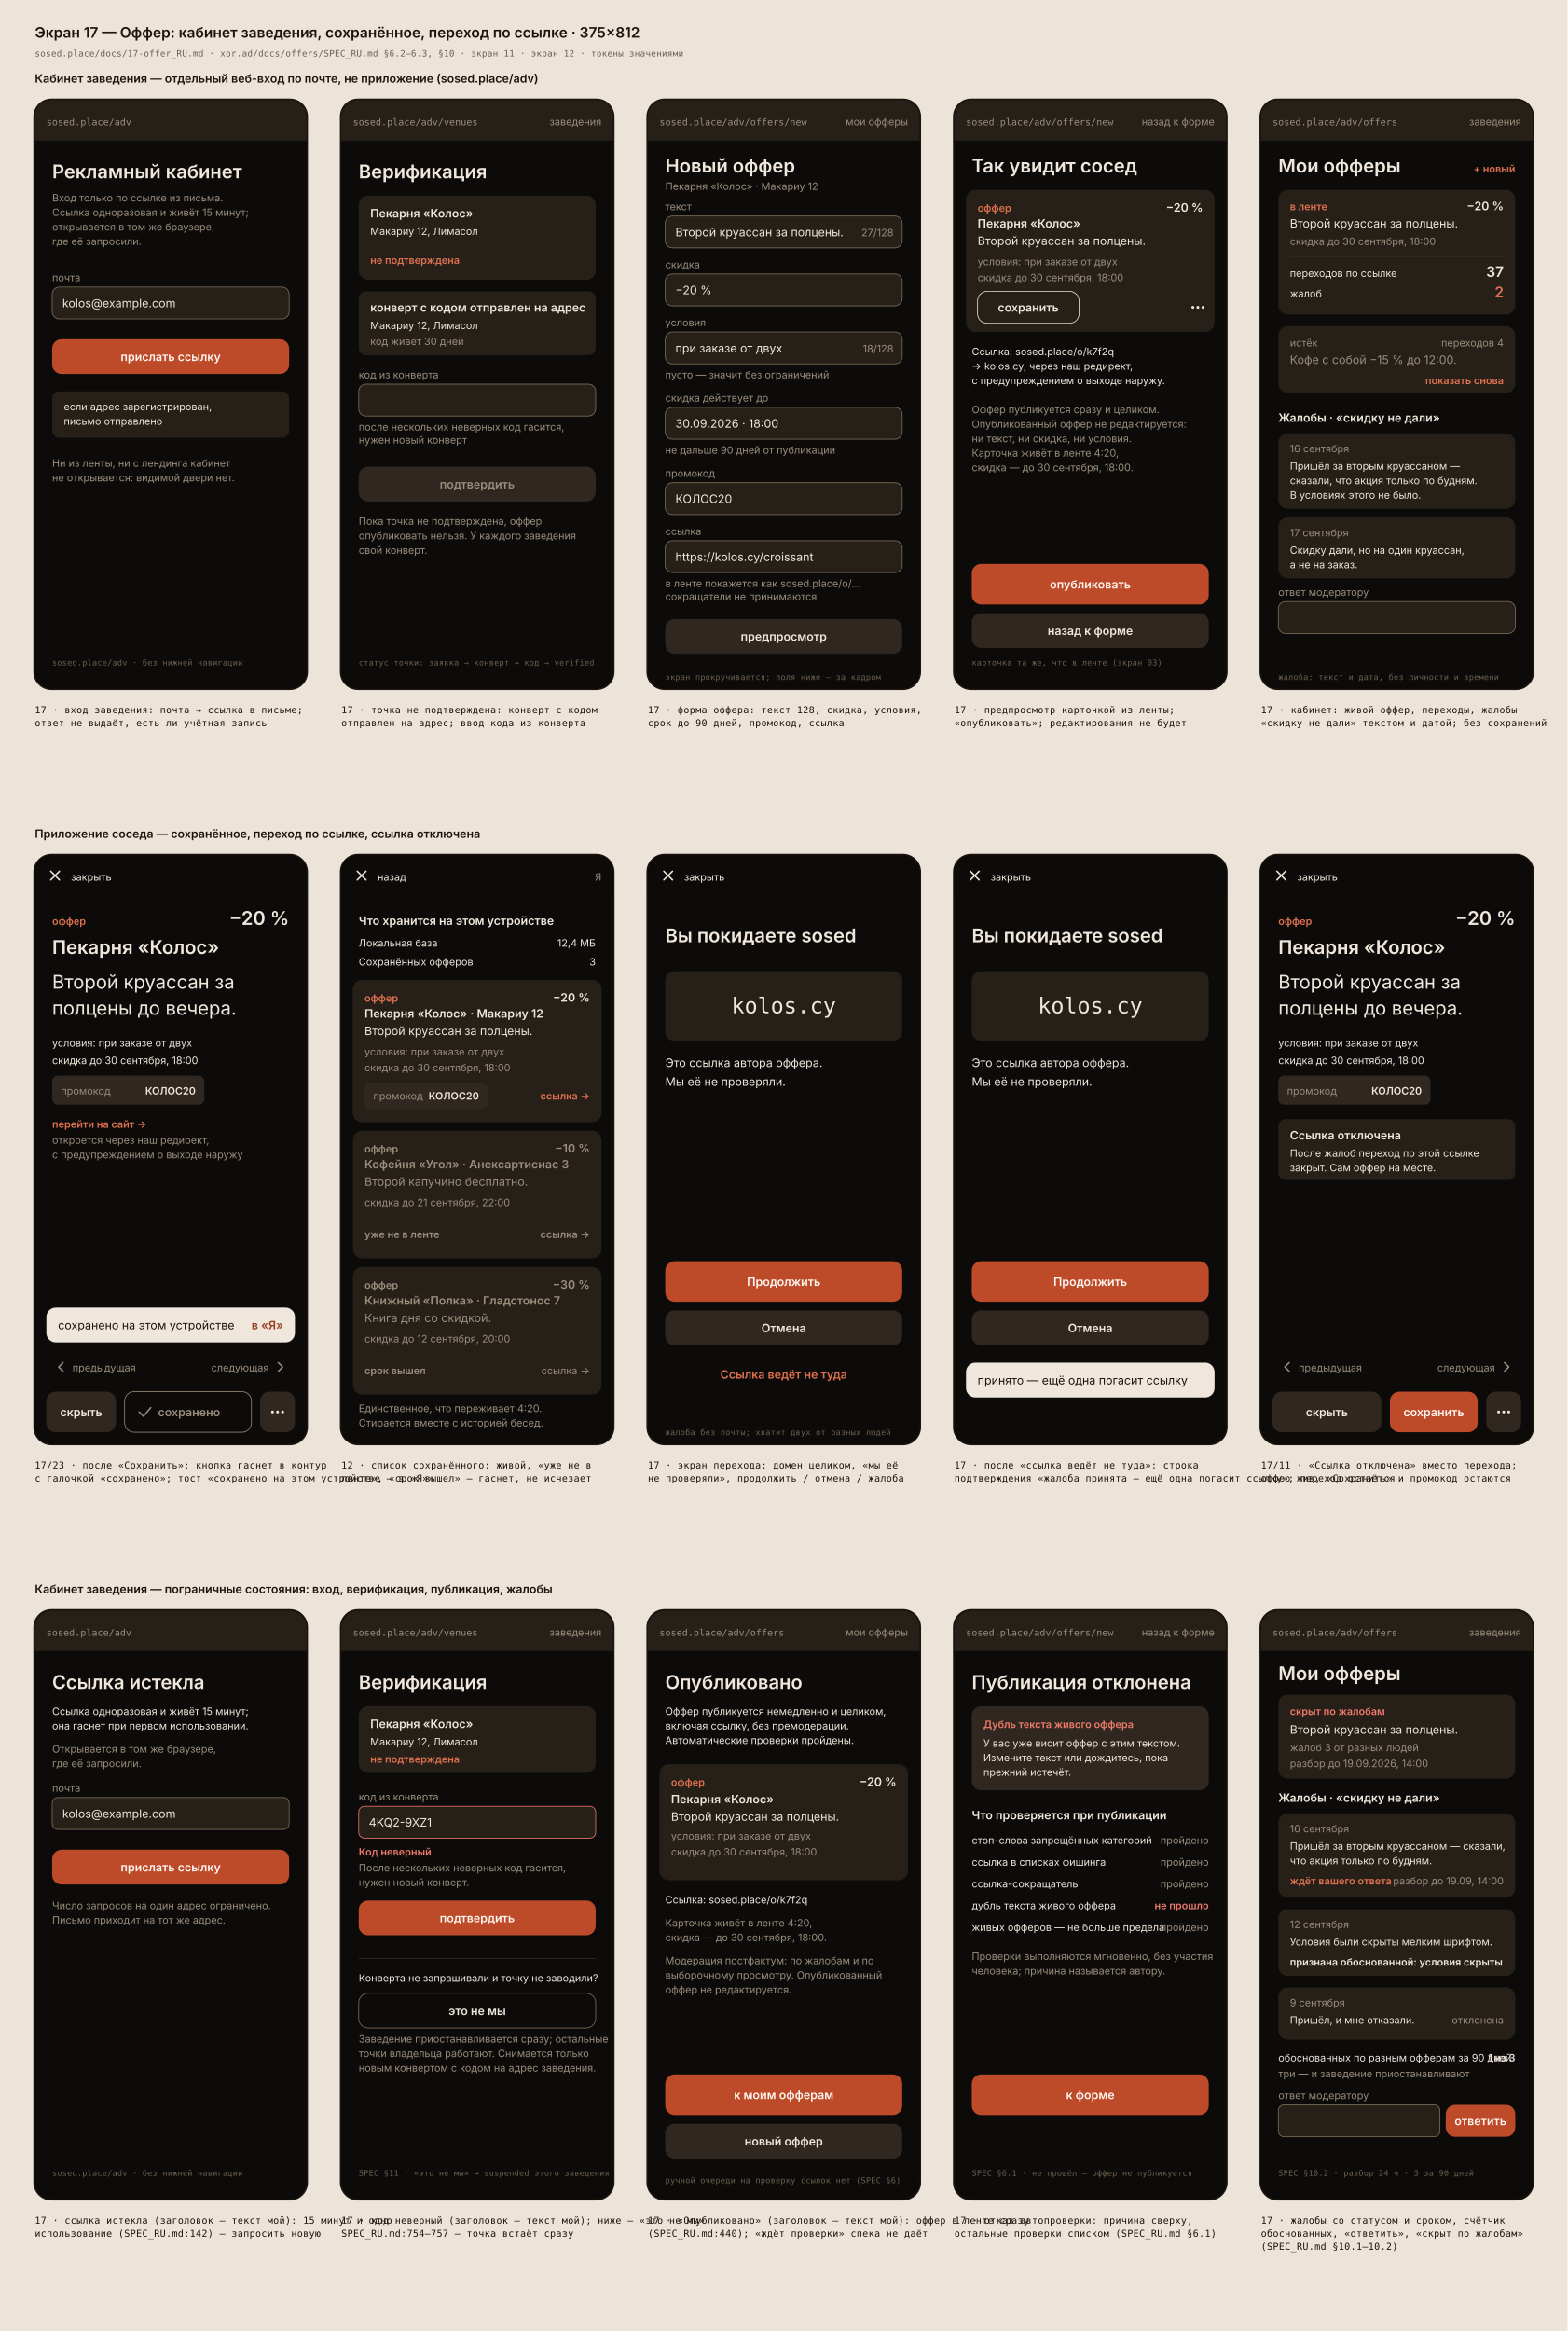
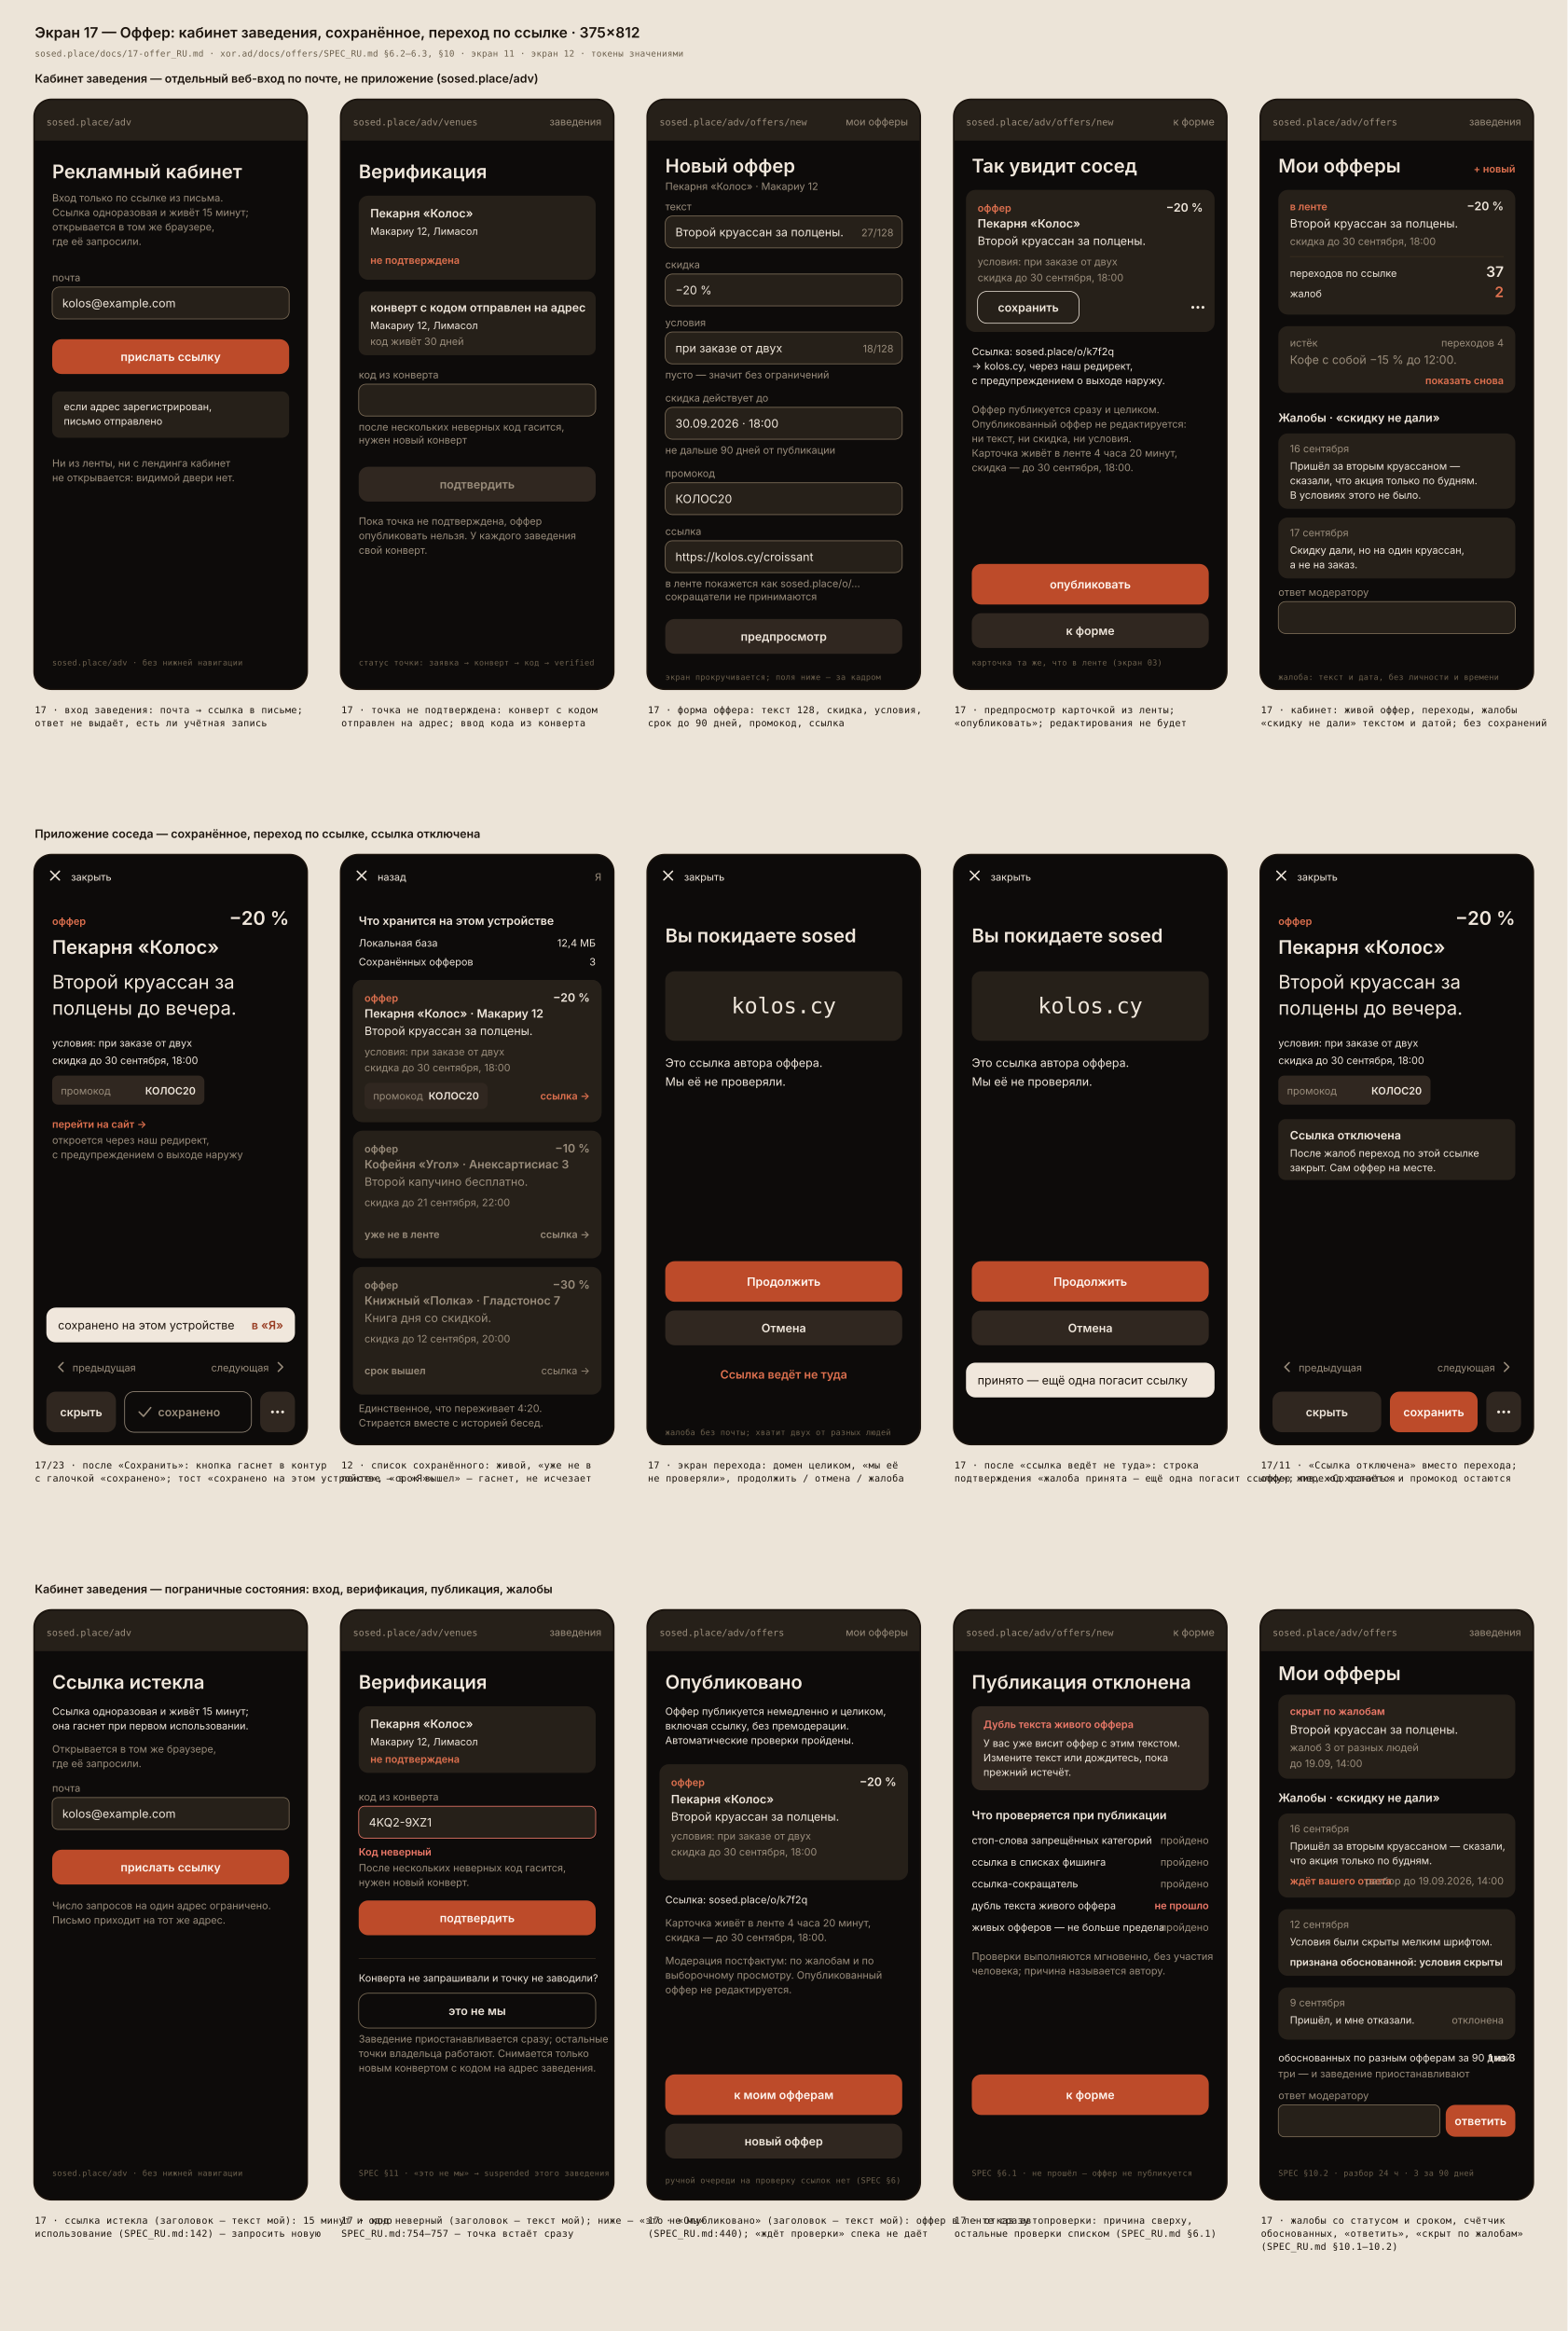
<svg xmlns="http://www.w3.org/2000/svg" width="2163" height="3216" viewBox="0 0 2163 3216">
  <style>
    @font-face { font-family: "Golos Text"; font-weight: 400 600; unicode-range: U+0000-00FF, U+2000-206F, U+2190-21FF, U+2700-27BF;
      src: url(/fonts/q5uCsoe9Lv5t7Meb31EcExN8hA.woff2) format("woff2"); }
    @font-face { font-family: "Golos Text"; font-weight: 400 600; unicode-range: U+0400-04FF;
      src: url(/fonts/q5uCsoe9Lv5t7Meb31EcEx58hLxR.woff2) format("woff2"); }
    @font-face { font-family: "JetBrains Mono"; font-weight: 400;
      src: url(/fonts/tDbv2o-flEEny0FZhsfKu5WU4zr3E_BX0PnT8RD8yKwBNntkaToggR7BYRbKPxDcwg.woff2) format("woff2"); }
    text { font-family: "Golos Text", Inter, system-ui, sans-serif; }
    .t16 { font-size: 16px; fill: #f0e7dc; }
    .t16b { font-size: 16px; font-weight: 600; fill: #f0e7dc; }
    .t14 { font-size: 14px; fill: #9a8d7c; }
    .t14fg { font-size: 14px; fill: #f0e7dc; }
    .t14b { font-size: 14px; font-weight: 600; fill: #f0e7dc; }
    .t18b { font-size: 20px; font-weight: 600; fill: #f0e7dc; }
    .t22b { font-size: 26px; font-weight: 600; fill: #f0e7dc; }
    .big { font-size: 26px; fill: #f0e7dc; }
    .acc { font-size: 14px; font-weight: 600; fill: #e0714f; }
    .domain { font-family: "JetBrains Mono", ui-monospace, monospace; font-size: 30px; fill: #f0e7dc; }
    .mono { font-family: "JetBrains Mono", ui-monospace, monospace; font-size: 13px; fill: #9a8d7c; }
    .cap { font-family: "JetBrains Mono", ui-monospace, monospace; font-size: 11px; fill: #6b5f4c; letter-spacing: 0.3px; }
    .capb { font-family: "JetBrains Mono", ui-monospace, monospace; font-size: 13px; fill: #1c140d; letter-spacing: 0.4px; }
    .sheet-title { font-size: 20px; font-weight: 600; fill: #1c140d; }
    .row-title { font-size: 16px; font-weight: 600; fill: #1c140d; }
</style>
  <rect width="2163" height="3216" style="fill:#ece4d8" />
  <text x="48" y="52" class="sheet-title">Экран 17 — Оффер: кабинет заведения, сохранённое, переход по ссылке · 375×812</text>
  <text x="48" y="78" class="cap" style="font-size:12px">sosed.place/docs/17-offer_RU.md · xor.ad/docs/offers/SPEC_RU.md §6.2–6.3, §10 · экран 11 · экран 12 · токены значениями</text>
  <text x="48" y="114" class="row-title">Кабинет заведения — отдельный веб-вход по почте, не приложение (sosed.place/adv)</text>
  <g transform="translate(48,138)">
    <rect x="-1" y="-1" width="377" height="814" rx="24" style="fill:#0d0b0a;stroke:#1c140d;stroke-width:2" />
    <clipPath id="c48_138">
      <rect x="0" y="0" width="375" height="812" rx="23" />
    </clipPath>
    <g clip-path="url(#c48_138)">
      <rect x="0" y="0" width="375" height="812" style="fill:#0d0b0a" />
      <rect x="0" y="0" width="375" height="56" rx="0" style="fill:#262019" />
      <text x="16" y="35" class="mono" text-anchor="start" style="fill:#9a8d7c">sosed.place/adv</text>
      <text x="24" y="108" class="t22b" text-anchor="start">Рекламный кабинет</text>
      <text x="24" y="140" class="t14" text-anchor="start">Вход только по ссылке из письма.</text>
      <text x="24" y="160" class="t14" text-anchor="start">Ссылка одноразовая и живёт 15 минут;</text>
      <text x="24" y="180" class="t14" text-anchor="start">открывается в том же браузере,</text>
      <text x="24" y="200" class="t14" text-anchor="start">где её запросили.</text>
      <text x="24" y="250" class="t14" text-anchor="start">почта</text>
      <rect x="24" y="258" width="327" height="44" rx="10" style="fill:#262019;stroke:#80705a;stroke-width:1" />
      <text x="38" y="286.0" class="t16" text-anchor="start" style="fill:#f0e7dc">kolos@example.com</text>
      <rect x="24" y="330" width="327" height="48" rx="13" style="fill:#bd4b2a" />
      <text x="187.5" y="360.0" class="t16b" text-anchor="middle" style="fill:#fff6f0">прислать ссылку</text>
      <rect x="24" y="402" width="327" height="64" rx="10" style="fill:#262019" />
      <text x="40" y="428" class="t14fg" text-anchor="start">если адрес зарегистрирован,</text>
      <text x="40" y="448" class="t14fg" text-anchor="start">письмо отправлено</text>
      <text x="24" y="506" class="t14" text-anchor="start" style="fill:#9a8d7c">Ни из ленты, ни с лендинга кабинет</text>
      <text x="24" y="526" class="t14" text-anchor="start" style="fill:#9a8d7c">не открывается: видимой двери нет.</text>
      <text x="24" y="780" class="cap" text-anchor="start">sosed.place/adv · без нижней навигации</text>
    </g>
  </g>
  <text x="48" y="984" class="capb">17 · вход заведения: почта → ссылка в письме;</text>
  <text x="48" y="1002" class="capb">ответ не выдаёт, есть ли учётная запись</text>
  <g transform="translate(471,138)">
    <rect x="-1" y="-1" width="377" height="814" rx="24" style="fill:#0d0b0a;stroke:#1c140d;stroke-width:2" />
    <clipPath id="c471_138">
      <rect x="0" y="0" width="375" height="812" rx="23" />
    </clipPath>
    <g clip-path="url(#c471_138)">
      <rect x="0" y="0" width="375" height="812" style="fill:#0d0b0a" />
      <rect x="0" y="0" width="375" height="56" rx="0" style="fill:#262019" />
      <text x="16" y="35" class="mono" text-anchor="start" style="fill:#9a8d7c">sosed.place/adv/venues</text>
      <text x="359" y="35" class="t14" text-anchor="end">заведения</text>
      <text x="24" y="108" class="t22b" text-anchor="start">Верификация</text>
      <rect x="24" y="132" width="327" height="116" rx="13" style="fill:#262019" />
      <text x="40" y="162" class="t16b" text-anchor="start">Пекарня «Колос»</text>
      <text x="40" y="186" class="t14fg" text-anchor="start">Макариу 12, Лимасол</text>
      <text x="40" y="226" class="t14b" text-anchor="start" style="fill:#e0714f">не подтверждена</text>
      <rect x="24" y="264" width="327" height="88" rx="10" style="fill:#262019" />
      <text x="40" y="292" class="t16b" text-anchor="start">конверт с кодом отправлен на адрес</text>
      <text x="40" y="316" class="t14fg" text-anchor="start">Макариу 12, Лимасол</text>
      <text x="40" y="338" class="t14" text-anchor="start" style="fill:#9a8d7c">код живёт 30 дней</text>
      <text x="24" y="384" class="t14" text-anchor="start">код из конверта</text>
      <rect x="24" y="392" width="327" height="44" rx="10" style="fill:#262019;stroke:#80705a;stroke-width:1" />
      <text x="38" y="420.0" class="t16" text-anchor="start" style="fill:#f0e7dc" />
      <text x="24" y="456" class="t14" text-anchor="start" style="fill:#9a8d7c">после нескольких неверных код гасится,</text>
      <text x="24" y="474" class="t14" text-anchor="start" style="fill:#9a8d7c">нужен новый конверт</text>
      <rect x="24" y="506" width="327" height="48" rx="13" style="fill:#302720" />
      <text x="187.5" y="536.0" class="t16b" text-anchor="middle" style="fill:#9a8d7c">подтвердить</text>
      <text x="24" y="586" class="t14" text-anchor="start" style="fill:#9a8d7c">Пока точка не подтверждена, оффер</text>
      <text x="24" y="606" class="t14" text-anchor="start" style="fill:#9a8d7c">опубликовать нельзя. У каждого заведения</text>
      <text x="24" y="626" class="t14" text-anchor="start" style="fill:#9a8d7c">свой конверт.</text>
      <text x="24" y="780" class="cap" text-anchor="start">статус точки: заявка → конверт → код → verified</text>
    </g>
  </g>
  <text x="471" y="984" class="capb">17 · точка не подтверждена: конверт с кодом</text>
  <text x="471" y="1002" class="capb">отправлен на адрес; ввод кода из конверта</text>
  <g transform="translate(894,138)">
    <rect x="-1" y="-1" width="377" height="814" rx="24" style="fill:#0d0b0a;stroke:#1c140d;stroke-width:2" />
    <clipPath id="c894_138">
      <rect x="0" y="0" width="375" height="812" rx="23" />
    </clipPath>
    <g clip-path="url(#c894_138)">
      <rect x="0" y="0" width="375" height="812" style="fill:#0d0b0a" />
      <rect x="0" y="0" width="375" height="56" rx="0" style="fill:#262019" />
      <text x="16" y="35" class="mono" text-anchor="start" style="fill:#9a8d7c">sosed.place/adv/offers/new</text>
      <text x="359" y="35" class="t14" text-anchor="end">мои офферы</text>
      <text x="24" y="100" class="t22b" text-anchor="start">Новый оффер</text>
      <text x="24" y="124" class="t14" text-anchor="start">Пекарня «Колос» · Макариу 12</text>
      <text x="24" y="152" class="t14" text-anchor="start">текст</text>
      <rect x="24" y="160" width="327" height="44" rx="10" style="fill:#262019;stroke:#80705a;stroke-width:1" />
      <text x="38" y="188.0" class="t16" text-anchor="start" style="fill:#f0e7dc">Второй круассан за полцены.</text>
      <text x="339" y="188.0" class="t14" text-anchor="end" style="fill:#9a8d7c">27/128</text>
      <text x="24" y="232" class="t14" text-anchor="start">скидка</text>
      <rect x="24" y="240" width="327" height="44" rx="10" style="fill:#262019;stroke:#80705a;stroke-width:1" />
      <text x="38" y="268.0" class="t16" text-anchor="start" style="fill:#f0e7dc">−20 %</text>
      <text x="24" y="312" class="t14" text-anchor="start">условия</text>
      <rect x="24" y="320" width="327" height="44" rx="10" style="fill:#262019;stroke:#80705a;stroke-width:1" />
      <text x="38" y="348.0" class="t16" text-anchor="start" style="fill:#f0e7dc">при заказе от двух</text>
      <text x="339" y="348.0" class="t14" text-anchor="end" style="fill:#9a8d7c">18/128</text>
      <text x="24" y="384" class="t14" text-anchor="start" style="fill:#9a8d7c">пусто — значит без ограничений</text>
      <text x="24" y="416" class="t14" text-anchor="start">скидка действует до</text>
      <rect x="24" y="424" width="327" height="44" rx="10" style="fill:#262019;stroke:#80705a;stroke-width:1" />
      <text x="38" y="452.0" class="t16" text-anchor="start" style="fill:#f0e7dc">30.09.2026 · 18:00</text>
      <text x="24" y="488" class="t14" text-anchor="start" style="fill:#9a8d7c">не дальше 90 дней от публикации</text>
      <text x="24" y="520" class="t14" text-anchor="start">промокод</text>
      <rect x="24" y="528" width="327" height="44" rx="10" style="fill:#262019;stroke:#80705a;stroke-width:1" />
      <text x="38" y="556.0" class="t16" text-anchor="start" style="fill:#f0e7dc">КОЛОС20</text>
      <text x="24" y="600" class="t14" text-anchor="start">ссылка</text>
      <rect x="24" y="608" width="327" height="44" rx="10" style="fill:#262019;stroke:#80705a;stroke-width:1" />
      <text x="38" y="636.0" class="t16" text-anchor="start" style="fill:#f0e7dc">https://kolos.cy/croissant</text>
      <text x="24" y="672" class="t14" text-anchor="start" style="fill:#9a8d7c">в ленте покажется как sosed.place/o/…</text>
      <text x="24" y="690" class="t14" text-anchor="start" style="fill:#9a8d7c">сокращатели не принимаются</text>
      <rect x="24" y="716" width="327" height="48" rx="13" style="fill:#302720" />
      <text x="187.5" y="746.0" class="t16b" text-anchor="middle">предпросмотр</text>
      <text x="24" y="800" class="cap" text-anchor="start">экран прокручивается; поля ниже — за кадром</text>
    </g>
  </g>
  <text x="894" y="984" class="capb">17 · форма оффера: текст 128, скидка, условия,</text>
  <text x="894" y="1002" class="capb">срок до 90 дней, промокод, ссылка</text>
  <g transform="translate(1317,138)">
    <rect x="-1" y="-1" width="377" height="814" rx="24" style="fill:#0d0b0a;stroke:#1c140d;stroke-width:2" />
    <clipPath id="c1317_138">
      <rect x="0" y="0" width="375" height="812" rx="23" />
    </clipPath>
    <g clip-path="url(#c1317_138)">
      <rect x="0" y="0" width="375" height="812" style="fill:#0d0b0a" />
      <rect x="0" y="0" width="375" height="56" rx="0" style="fill:#262019" />
      <text x="16" y="35" class="mono" text-anchor="start" style="fill:#9a8d7c">sosed.place/adv/offers/new</text>
-       <text x="359" y="35" class="t14" text-anchor="end">назад к форме</text>
+       <text x="359" y="35" class="t14" text-anchor="end">к форме</text>
      <text x="24" y="100" class="t22b" text-anchor="start">Так увидит сосед</text>
      <rect x="16" y="124" width="343" height="196" rx="13" style="fill:#262019" />
      <text x="32" y="154" class="acc" text-anchor="start" style="fill:#e0714f">оффер</text>
      <text x="343" y="154" class="t16b" text-anchor="end" style="fill:#f0e7dc">−20 %</text>
      <text x="32" y="176" class="t16b" text-anchor="start" style="fill:#f0e7dc">Пекарня «Колос»</text>
      <text x="32" y="200" class="t16" text-anchor="start" style="fill:#f0e7dc">Второй круассан за полцены.</text>
      <text x="32" y="228" class="t14" text-anchor="start" style="fill:#9a8d7c">условия: при заказе от двух</text>
      <text x="32" y="250" class="t14" text-anchor="start" style="fill:#9a8d7c">скидка до 30 сентября, 18:00</text>
      <rect x="32" y="264" width="140" height="44" rx="13" style="fill:none;stroke:#f0e7dc;stroke-width:1" />
      <text x="102.0" y="292.0" class="t16b" text-anchor="middle">сохранить</text>
      <circle cx="329" cy="286" r="2" style="fill:#f0e7dc" />
      <circle cx="336" cy="286" r="2" style="fill:#f0e7dc" />
      <circle cx="343" cy="286" r="2" style="fill:#f0e7dc" />
      <text x="24" y="352" class="t14fg" text-anchor="start">Ссылка: sosed.place/o/k7f2q</text>
      <text x="24" y="372" class="t14fg" text-anchor="start">→ kolos.cy, через наш редирект,</text>
      <text x="24" y="392" class="t14fg" text-anchor="start">с предупреждением о выходе наружу.</text>
      <text x="24" y="432" class="t14" text-anchor="start" style="fill:#9a8d7c">Оффер публикуется сразу и целиком.</text>
      <text x="24" y="452" class="t14" text-anchor="start" style="fill:#9a8d7c">Опубликованный оффер не редактируется:</text>
      <text x="24" y="472" class="t14" text-anchor="start" style="fill:#9a8d7c">ни текст, ни скидка, ни условия.</text>
-       <text x="24" y="492" class="t14" text-anchor="start" style="fill:#9a8d7c">Карточка живёт в ленте 4:20,</text>
+       <text x="24" y="492" class="t14" text-anchor="start" style="fill:#9a8d7c">Карточка живёт в ленте 4 часа 20 минут,</text>
      <text x="24" y="512" class="t14" text-anchor="start" style="fill:#9a8d7c">скидка — до 30 сентября, 18:00.</text>
      <rect x="24" y="640" width="327" height="56" rx="13" style="fill:#bd4b2a" />
      <text x="187.5" y="674.0" class="t16b" text-anchor="middle" style="fill:#fff6f0">опубликовать</text>
      <rect x="24" y="708" width="327" height="48" rx="13" style="fill:#302720" />
-       <text x="187.5" y="738.0" class="t16b" text-anchor="middle">назад к форме</text>
+       <text x="187.5" y="738.0" class="t16b" text-anchor="middle">к форме</text>
      <text x="24" y="780" class="cap" text-anchor="start">карточка та же, что в ленте (экран 03)</text>
    </g>
  </g>
  <text x="1317" y="984" class="capb">17 · предпросмотр карточкой из ленты;</text>
  <text x="1317" y="1002" class="capb">«опубликовать»; редактирования не будет</text>
  <g transform="translate(1740,138)">
    <rect x="-1" y="-1" width="377" height="814" rx="24" style="fill:#0d0b0a;stroke:#1c140d;stroke-width:2" />
    <clipPath id="c1740_138">
      <rect x="0" y="0" width="375" height="812" rx="23" />
    </clipPath>
    <g clip-path="url(#c1740_138)">
      <rect x="0" y="0" width="375" height="812" style="fill:#0d0b0a" />
      <rect x="0" y="0" width="375" height="56" rx="0" style="fill:#262019" />
      <text x="16" y="35" class="mono" text-anchor="start" style="fill:#9a8d7c">sosed.place/adv/offers</text>
      <text x="359" y="35" class="t14" text-anchor="end">заведения</text>
      <text x="24" y="100" class="t22b" text-anchor="start">Мои офферы</text>
      <text x="351" y="100" class="acc" text-anchor="end">+ новый</text>
      <rect x="24" y="124" width="327" height="172" rx="13" style="fill:#262019" />
      <text x="40" y="152" class="acc" text-anchor="start">в ленте</text>
      <text x="335" y="152" class="t16b" text-anchor="end">−20 %</text>
      <text x="40" y="176" class="t16" text-anchor="start">Второй круассан за полцены.</text>
      <text x="40" y="200" class="t14" text-anchor="start">скидка до 30 сентября, 18:00</text>
      <line x1="40" y1="216" x2="335" y2="216" style="stroke:#3a2e20;stroke-width:1" />
      <text x="40" y="244" class="t14fg" text-anchor="start">переходов по ссылке</text>
      <text x="335" y="244" class="t18b" text-anchor="end">37</text>
      <text x="40" y="272" class="t14fg" text-anchor="start">жалоб</text>
      <text x="335" y="272" class="t18b" text-anchor="end" style="fill:#e0714f">2</text>
      <rect x="24" y="312" width="327" height="92" rx="13" style="fill:#262019" />
      <text x="40" y="340" class="t14" text-anchor="start" style="fill:#9a8d7c">истёк</text>
      <text x="335" y="340" class="t14" text-anchor="end" style="fill:#9a8d7c">переходов 4</text>
      <text x="40" y="364" class="t16" text-anchor="start" style="fill:#9a8d7c">Кофе с собой −15 % до 12:00.</text>
      <text x="335" y="392" class="acc" text-anchor="end">показать снова</text>
      <text x="24" y="444" class="t16b" text-anchor="start">Жалобы · «скидку не дали»</text>
      <rect x="24" y="460" width="327" height="104" rx="13" style="fill:#262019" />
      <text x="40" y="486" class="t14" text-anchor="start">16 сентября</text>
      <text x="40" y="510" class="t14fg" text-anchor="start">Пришёл за вторым круассаном —</text>
      <text x="40" y="530" class="t14fg" text-anchor="start">сказали, что акция только по будням.</text>
      <text x="40" y="550" class="t14fg" text-anchor="start">В условиях этого не было.</text>
      <rect x="24" y="576" width="327" height="84" rx="13" style="fill:#262019" />
      <text x="40" y="602" class="t14" text-anchor="start">17 сентября</text>
      <text x="40" y="626" class="t14fg" text-anchor="start">Скидку дали, но на один круассан,</text>
      <text x="40" y="646" class="t14fg" text-anchor="start">а не на заказ.</text>
      <text x="24" y="684" class="t14" text-anchor="start">ответ модератору</text>
      <rect x="24" y="692" width="327" height="44" rx="10" style="fill:#262019;stroke:#80705a;stroke-width:1" />
      <text x="38" y="720.0" class="t16" text-anchor="start" style="fill:#9a8d7c" />
      <text x="24" y="800" class="cap" text-anchor="start">жалоба: текст и дата, без личности и времени</text>
    </g>
  </g>
  <text x="1740" y="984" class="capb">17 · кабинет: живой оффер, переходы, жалобы</text>
  <text x="1740" y="1002" class="capb">«скидку не дали» текстом и датой; без сохранений</text>
  <text x="48" y="1156" class="row-title">Приложение соседа — сохранённое, переход по ссылке, ссылка отключена</text>
  <g transform="translate(48,1180)">
    <rect x="-1" y="-1" width="377" height="814" rx="24" style="fill:#0d0b0a;stroke:#1c140d;stroke-width:2" />
    <clipPath id="c48_1180">
      <rect x="0" y="0" width="375" height="812" rx="23" />
    </clipPath>
    <g clip-path="url(#c48_1180)">
      <rect x="0" y="0" width="375" height="812" style="fill:#0d0b0a" />
      <rect x="0" y="0" width="375" height="56" rx="0" style="fill:#0d0b0a" />
      <rect x="6" y="6" width="44" height="44" rx="8" fill="none" data-hit="44" />
      <path d="M22 22 L34 34 M34 22 L22 34" style="stroke:#f0e7dc;stroke-width:2;stroke-linecap:round" />
      <text x="50" y="35" class="t14fg" text-anchor="start">закрыть</text>
      <text x="24" y="96" class="acc" text-anchor="start">оффер</text>
      <text x="351" y="96" class="t22b" text-anchor="end">−20 %</text>
      <text x="24" y="136" class="t22b" text-anchor="start">Пекарня «Колос»</text>
      <text x="24" y="184" class="big" text-anchor="start">Второй круассан за</text>
      <text x="24" y="220" class="big" text-anchor="start">полцены до вечера.</text>
      <text x="24" y="264" class="t14fg" text-anchor="start">условия: при заказе от двух</text>
      <text x="24" y="288" class="t14fg" text-anchor="start">скидка до 30 сентября, 18:00</text>
      <rect x="24" y="304" width="210" height="40" rx="8" style="fill:#302720" />
      <text x="36" y="330" class="t14" text-anchor="start">промокод</text>
      <text x="222" y="330" class="t14b" text-anchor="end">КОЛОС20</text>
      <rect x="16" y="352" width="200" height="44" rx="8" fill="none" data-hit="44" />
      <text x="24" y="376" class="acc" text-anchor="start">перейти на сайт →</text>
      <text x="24" y="398" class="t14" text-anchor="start">откроется через наш редирект,</text>
      <text x="24" y="418" class="t14" text-anchor="start">с предупреждением о выходе наружу</text>
      <rect x="16" y="624" width="343" height="48" rx="13" style="fill:#f0e7dc" />
      <text x="32" y="654" class="t16" text-anchor="start" style="fill:#1c140d">сохранено на этом устройстве</text>
      <text x="343" y="654" class="t16b" text-anchor="end" style="fill:#983c22">в «Я»</text>
      <rect x="16" y="684" width="160" height="44" rx="8" style="fill:none" />
      <path d="M39 700 L33 706 L39 712" style="fill:none;stroke:#9a8d7c;stroke-width:2;stroke-linecap:round;stroke-linejoin:round" />
      <text x="52" y="712" class="t14" text-anchor="start">предыдущая</text>
      <rect x="199" y="684" width="160" height="44" rx="8" fill="none" data-hit="44" />
      <text x="323" y="712" class="t14" text-anchor="end">следующая</text>
      <path d="M336 700 L342 706 L336 712" style="fill:none;stroke:#9a8d7c;stroke-width:2;stroke-linecap:round;stroke-linejoin:round" />
      <rect x="16" y="740" width="96" height="56" rx="13" style="fill:#302720" />
      <text x="64.0" y="774.0" class="t16b" text-anchor="middle">скрыть</text>
      <rect x="124" y="740" width="175" height="56" rx="13" style="fill:none;stroke:#9a8d7c;stroke-width:1" />
      <path d="M144 768.0 L150 774.0 L160 762.0" style="fill:none;stroke:#9a8d7c;stroke-width:2;stroke-linecap:round;stroke-linejoin:round" />
      <text x="170" y="774.0" class="t16b" text-anchor="start" style="fill:#9a8d7c">сохранено</text>
      <rect x="311" y="740" width="48" height="56" rx="13" style="fill:#302720" />
      <circle cx="328" cy="768" r="2" style="fill:#f0e7dc" />
      <circle cx="335" cy="768" r="2" style="fill:#f0e7dc" />
      <circle cx="342" cy="768" r="2" style="fill:#f0e7dc" />
    </g>
  </g>
  <text x="48" y="2026" class="capb">17/23 · после «Сохранить»: кнопка гаснет в контур</text>
  <text x="48" y="2044" class="capb">с галочкой «сохранено»; тост «сохранено на этом устройстве — в «Я»»</text>
  <g transform="translate(471,1180)">
    <rect x="-1" y="-1" width="377" height="814" rx="24" style="fill:#0d0b0a;stroke:#1c140d;stroke-width:2" />
    <clipPath id="c471_1180">
      <rect x="0" y="0" width="375" height="812" rx="23" />
    </clipPath>
    <g clip-path="url(#c471_1180)">
      <rect x="0" y="0" width="375" height="812" style="fill:#0d0b0a" />
      <rect x="0" y="0" width="375" height="56" rx="0" style="fill:#0d0b0a" />
      <rect x="6" y="6" width="44" height="44" rx="8" fill="none" data-hit="44" />
      <path d="M22 22 L34 34 M34 22 L22 34" style="stroke:#f0e7dc;stroke-width:2;stroke-linecap:round" />
      <text x="50" y="35" class="t14fg" text-anchor="start">назад</text>
      <text x="359" y="35" class="t14" text-anchor="end">Я</text>
      <text x="24" y="96" class="t16b" text-anchor="start">Что хранится на этом устройстве</text>
      <text x="24" y="126" class="t14fg" text-anchor="start">Локальная база</text>
      <text x="351" y="126" class="t14fg" text-anchor="end">12,4 МБ</text>
      <text x="24" y="152" class="t14fg" text-anchor="start">Сохранённых офферов</text>
      <text x="351" y="152" class="t14fg" text-anchor="end">3</text>
      <rect x="16" y="172" width="343" height="196" rx="13" style="fill:#262019" />
      <text x="32" y="202" class="acc" text-anchor="start" style="fill:#e0714f">оффер</text>
      <text x="343" y="202" class="t16b" text-anchor="end" style="fill:#f0e7dc">−20 %</text>
      <text x="32" y="224" class="t16b" text-anchor="start" style="fill:#f0e7dc">Пекарня «Колос»</text>
      <text x="32" y="248" class="t16" text-anchor="start" style="fill:#f0e7dc">Второй круассан за полцены.</text>
      <text x="32" y="276" class="t14" text-anchor="start" style="fill:#9a8d7c">условия: при заказе от двух</text>
      <text x="32" y="298" class="t14" text-anchor="start" style="fill:#9a8d7c">скидка до 30 сентября, 18:00</text>
      <rect x="32" y="312" width="140" height="44" rx="13" style="fill:none;stroke:#f0e7dc;stroke-width:1" />
      <text x="102.0" y="340.0" class="t16b" text-anchor="middle">сохранить</text>
      <circle cx="329" cy="334" r="2" style="fill:#f0e7dc" />
      <circle cx="336" cy="334" r="2" style="fill:#f0e7dc" />
      <rect x="16" y="172" width="343" height="196" rx="13" style="fill:#262019" />
      <text x="32" y="202" class="acc" text-anchor="start">оффер</text>
      <text x="343" y="202" class="t16b" text-anchor="end">−20 %</text>
      <text x="32" y="224" class="t16b" text-anchor="start">Пекарня «Колос» · Макариу 12</text>
      <text x="32" y="248" class="t16" text-anchor="start">Второй круассан за полцены.</text>
      <text x="32" y="276" class="t14" text-anchor="start">условия: при заказе от двух</text>
      <text x="32" y="298" class="t14" text-anchor="start">скидка до 30 сентября, 18:00</text>
      <rect x="32" y="314" width="170" height="36" rx="8" style="fill:#302720" />
      <text x="44" y="337" class="t14" text-anchor="start">промокод</text>
      <text x="190" y="337" class="t14b" text-anchor="end">КОЛОС20</text>
      <text x="343" y="337" class="acc" text-anchor="end">ссылка →</text>
      <rect x="16" y="380" width="343" height="176" rx="13" style="fill:#262019" />
      <text x="32" y="410" class="acc" text-anchor="start" style="fill:#9a8d7c">оффер</text>
      <text x="343" y="410" class="t16b" text-anchor="end" style="fill:#9a8d7c">−10 %</text>
      <text x="32" y="432" class="t16b" text-anchor="start" style="fill:#9a8d7c">Кофейня «Угол» · Анексартисиас 3</text>
      <text x="32" y="456" class="t16" text-anchor="start" style="fill:#9a8d7c">Второй капучино бесплатно.</text>
      <text x="32" y="484" class="t14" text-anchor="start">скидка до 21 сентября, 22:00</text>
      <text x="32" y="528" class="t14b" text-anchor="start" style="fill:#9a8d7c">уже не в ленте</text>
      <text x="343" y="528" class="acc" text-anchor="end" style="fill:#9a8d7c">ссылка →</text>
      <rect x="16" y="568" width="343" height="176" rx="13" style="fill:#262019" />
      <text x="32" y="598" class="acc" text-anchor="start" style="fill:#9a8d7c">оффер</text>
      <text x="343" y="598" class="t16b" text-anchor="end" style="fill:#9a8d7c">−30 %</text>
      <text x="32" y="620" class="t16b" text-anchor="start" style="fill:#9a8d7c">Книжный «Полка» · Гладстонос 7</text>
      <text x="32" y="644" class="t16" text-anchor="start" style="fill:#9a8d7c">Книга дня со скидкой.</text>
      <text x="32" y="672" class="t14" text-anchor="start" style="fill:#9a8d7c">скидка до 12 сентября, 20:00</text>
      <text x="32" y="716" class="t14b" text-anchor="start" style="fill:#9a8d7c">срок вышел</text>
      <text x="343" y="716" class="t14" text-anchor="end" style="fill:#9a8d7c">ссылка →</text>
      <text x="24" y="768" class="t14" text-anchor="start">Единственное, что переживает 4:20.</text>
      <text x="24" y="788" class="t14" text-anchor="start">Стирается вместе с историей бесед.</text>
    </g>
  </g>
  <text x="471" y="2026" class="capb">12 · список сохранённого: живой, «уже не в</text>
  <text x="471" y="2044" class="capb">ленте», «срок вышел» — гаснет, не исчезает</text>
  <g transform="translate(894,1180)">
    <rect x="-1" y="-1" width="377" height="814" rx="24" style="fill:#0d0b0a;stroke:#1c140d;stroke-width:2" />
    <clipPath id="c894_1180">
      <rect x="0" y="0" width="375" height="812" rx="23" />
    </clipPath>
    <g clip-path="url(#c894_1180)">
      <rect x="0" y="0" width="375" height="812" style="fill:#0d0b0a" />
      <rect x="0" y="0" width="375" height="56" rx="0" style="fill:#0d0b0a" />
      <rect x="6" y="6" width="44" height="44" rx="8" fill="none" data-hit="44" />
      <path d="M22 22 L34 34 M34 22 L22 34" style="stroke:#f0e7dc;stroke-width:2;stroke-linecap:round" />
      <text x="50" y="35" class="t14fg" text-anchor="start">закрыть</text>
      <text x="24" y="120" class="t22b" text-anchor="start">Вы покидаете sosed</text>
      <rect x="24" y="160" width="327" height="96" rx="13" style="fill:#262019" />
      <text x="187.5" y="218" class="domain" text-anchor="middle">kolos.cy</text>
      <text x="24" y="292" class="t16" text-anchor="start">Это ссылка автора оффера.</text>
      <text x="24" y="318" class="t16" text-anchor="start">Мы её не проверяли.</text>
      <rect x="24" y="560" width="327" height="56" rx="13" style="fill:#bd4b2a" />
      <text x="187.5" y="594.0" class="t16b" text-anchor="middle" style="fill:#fff6f0">Продолжить</text>
      <rect x="24" y="628" width="327" height="48" rx="13" style="fill:#302720" />
      <text x="187.5" y="658.0" class="t16b" text-anchor="middle">Отмена</text>
      <text x="187.5" y="722" class="t16b" text-anchor="middle" style="fill:#e0714f">Ссылка ведёт не туда</text>
      <text x="24" y="800" class="cap" text-anchor="start">жалоба без почты; хватит двух от разных людей</text>
    </g>
  </g>
  <text x="894" y="2026" class="capb">17 · экран перехода: домен целиком, «мы её</text>
  <text x="894" y="2044" class="capb">не проверяли», продолжить / отмена / жалоба</text>
  <g transform="translate(1317,1180)">
    <rect x="-1" y="-1" width="377" height="814" rx="24" style="fill:#0d0b0a;stroke:#1c140d;stroke-width:2" />
    <clipPath id="c1317_1180">
      <rect x="0" y="0" width="375" height="812" rx="23" />
    </clipPath>
    <g clip-path="url(#c1317_1180)">
      <rect x="0" y="0" width="375" height="812" style="fill:#0d0b0a" />
      <rect x="0" y="0" width="375" height="56" rx="0" style="fill:#0d0b0a" />
      <rect x="6" y="6" width="44" height="44" rx="8" fill="none" data-hit="44" />
      <path d="M22 22 L34 34 M34 22 L22 34" style="stroke:#f0e7dc;stroke-width:2;stroke-linecap:round" />
      <text x="50" y="35" class="t14fg" text-anchor="start">закрыть</text>
      <text x="24" y="120" class="t22b" text-anchor="start">Вы покидаете sosed</text>
      <rect x="24" y="160" width="327" height="96" rx="13" style="fill:#262019" />
      <text x="187.5" y="218" class="domain" text-anchor="middle">kolos.cy</text>
      <text x="24" y="292" class="t16" text-anchor="start">Это ссылка автора оффера.</text>
      <text x="24" y="318" class="t16" text-anchor="start">Мы её не проверяли.</text>
      <rect x="24" y="560" width="327" height="56" rx="13" style="fill:#bd4b2a" />
      <text x="187.5" y="594.0" class="t16b" text-anchor="middle" style="fill:#fff6f0">Продолжить</text>
      <rect x="24" y="628" width="327" height="48" rx="13" style="fill:#302720" />
      <text x="187.5" y="658.0" class="t16b" text-anchor="middle">Отмена</text>
      <rect x="16" y="700" width="343" height="48" rx="13" style="fill:#f0e7dc" />
      <text x="32" y="730" class="t16" text-anchor="start" style="fill:#1c140d">принято — ещё одна погасит ссылку</text>
    </g>
  </g>
  <text x="1317" y="2026" class="capb">17 · после «ссылка ведёт не туда»: строка</text>
  <text x="1317" y="2044" class="capb">подтверждения «жалоба принята — ещё одна погасит ссылку»; переход остаётся</text>
  <g transform="translate(1740,1180)">
    <rect x="-1" y="-1" width="377" height="814" rx="24" style="fill:#0d0b0a;stroke:#1c140d;stroke-width:2" />
    <clipPath id="c1740_1180">
      <rect x="0" y="0" width="375" height="812" rx="23" />
    </clipPath>
    <g clip-path="url(#c1740_1180)">
      <rect x="0" y="0" width="375" height="812" style="fill:#0d0b0a" />
      <rect x="0" y="0" width="375" height="56" rx="0" style="fill:#0d0b0a" />
      <rect x="6" y="6" width="44" height="44" rx="8" fill="none" data-hit="44" />
      <path d="M22 22 L34 34 M34 22 L22 34" style="stroke:#f0e7dc;stroke-width:2;stroke-linecap:round" />
      <text x="50" y="35" class="t14fg" text-anchor="start">закрыть</text>
      <text x="24" y="96" class="acc" text-anchor="start">оффер</text>
      <text x="351" y="96" class="t22b" text-anchor="end">−20 %</text>
      <text x="24" y="136" class="t22b" text-anchor="start">Пекарня «Колос»</text>
      <text x="24" y="184" class="big" text-anchor="start">Второй круассан за</text>
      <text x="24" y="220" class="big" text-anchor="start">полцены до вечера.</text>
      <text x="24" y="264" class="t14fg" text-anchor="start">условия: при заказе от двух</text>
      <text x="24" y="288" class="t14fg" text-anchor="start">скидка до 30 сентября, 18:00</text>
      <rect x="24" y="304" width="210" height="40" rx="8" style="fill:#302720" />
      <text x="36" y="330" class="t14" text-anchor="start">промокод</text>
      <text x="222" y="330" class="t14b" text-anchor="end">КОЛОС20</text>
      <rect x="24" y="364" width="327" height="84" rx="10" style="fill:#262019" />
      <text x="40" y="392" class="t16b" text-anchor="start">Ссылка отключена</text>
      <text x="40" y="416" class="t14fg" text-anchor="start">После жалоб переход по этой ссылке</text>
      <text x="40" y="436" class="t14fg" text-anchor="start">закрыт. Сам оффер на месте.</text>
      <rect x="16" y="684" width="160" height="44" rx="8" style="fill:none" />
      <path d="M39 700 L33 706 L39 712" style="fill:none;stroke:#9a8d7c;stroke-width:2;stroke-linecap:round;stroke-linejoin:round" />
      <text x="52" y="712" class="t14" text-anchor="start">предыдущая</text>
      <rect x="199" y="684" width="160" height="44" rx="8" fill="none" data-hit="44" />
      <text x="323" y="712" class="t14" text-anchor="end">следующая</text>
      <path d="M336 700 L342 706 L336 712" style="fill:none;stroke:#9a8d7c;stroke-width:2;stroke-linecap:round;stroke-linejoin:round" />
      <rect x="16" y="740" width="150" height="56" rx="13" style="fill:#302720" />
      <text x="91.0" y="774.0" class="t16b" text-anchor="middle">скрыть</text>
      <rect x="178" y="740" width="121" height="56" rx="13" style="fill:#bd4b2a" />
      <text x="238.5" y="774.0" class="t16b" text-anchor="middle" style="fill:#fff6f0">сохранить</text>
      <rect x="311" y="740" width="48" height="56" rx="13" style="fill:#302720" />
      <circle cx="328" cy="768" r="2" style="fill:#f0e7dc" />
      <circle cx="335" cy="768" r="2" style="fill:#f0e7dc" />
      <circle cx="342" cy="768" r="2" style="fill:#f0e7dc" />
    </g>
  </g>
  <text x="1740" y="2026" class="capb">17/11 · «Ссылка отключена» вместо перехода;</text>
  <text x="1740" y="2044" class="capb">оффер жив, «Сохранить» и промокод остаются</text>
  <text x="48" y="2198" class="row-title">Кабинет заведения — пограничные состояния: вход, верификация, публикация, жалобы</text>
  <g transform="translate(48,2222)">
    <rect x="-1" y="-1" width="377" height="814" rx="24" style="fill:#0d0b0a;stroke:#1c140d;stroke-width:2" />
    <clipPath id="c48_2222">
      <rect x="0" y="0" width="375" height="812" rx="24" />
    </clipPath>
    <g clip-path="url(#c48_2222)">
      <rect x="0" y="0" width="375" height="812" style="fill:#0d0b0a" />
      <rect x="0" y="0" width="375" height="56" rx="0" style="fill:#262019" />
      <text x="16" y="35" class="mono" text-anchor="start" style="fill:#9a8d7c">sosed.place/adv</text>
      <text x="24" y="108" class="t22b" text-anchor="start">Ссылка истекла</text>
      <text x="24" y="144" class="t14fg" text-anchor="start">Ссылка одноразовая и живёт 15 минут;</text>
      <text x="24" y="164" class="t14fg" text-anchor="start">она гаснет при первом использовании.</text>
      <text x="24" y="196" class="t14" text-anchor="start">Открывается в том же браузере,</text>
      <text x="24" y="216" class="t14" text-anchor="start">где её запросили.</text>
      <text x="24" y="250" class="t14" text-anchor="start">почта</text>
      <rect x="24" y="258" width="327" height="44" rx="8" style="fill:#262019;stroke:#80705a;stroke-width:1" />
      <text x="38" y="286.0" class="t16" text-anchor="start" style="fill:#f0e7dc">kolos@example.com</text>
      <rect x="24" y="330" width="327" height="48" rx="13" style="fill:#bd4b2a" />
      <text x="187.5" y="360.0" class="t16b" text-anchor="middle" style="fill:#fff6f0">прислать ссылку</text>
      <text x="24" y="412" class="t14" text-anchor="start" style="fill:#9a8d7c">Число запросов на один адрес ограничено.</text>
      <text x="24" y="432" class="t14" text-anchor="start" style="fill:#9a8d7c">Письмо приходит на тот же адрес.</text>
      <text x="24" y="780" class="cap" text-anchor="start">sosed.place/adv · без нижней навигации</text>
    </g>
  </g>
  <text x="48" y="3068" class="capb">17 · ссылка истекла (заголовок — текст мой): 15 минут и одно</text>
  <text x="48" y="3086" class="capb">использование (SPEC_RU.md:142) — запросить новую</text>
  <g transform="translate(471,2222)">
    <rect x="-1" y="-1" width="377" height="814" rx="24" style="fill:#0d0b0a;stroke:#1c140d;stroke-width:2" />
    <clipPath id="c471_2222">
      <rect x="0" y="0" width="375" height="812" rx="24" />
    </clipPath>
    <g clip-path="url(#c471_2222)">
      <rect x="0" y="0" width="375" height="812" style="fill:#0d0b0a" />
      <rect x="0" y="0" width="375" height="56" rx="0" style="fill:#262019" />
      <text x="16" y="35" class="mono" text-anchor="start" style="fill:#9a8d7c">sosed.place/adv/venues</text>
      <text x="359" y="35" class="t14" text-anchor="end">заведения</text>
      <text x="24" y="108" class="t22b" text-anchor="start">Верификация</text>
      <rect x="24" y="132" width="327" height="92" rx="13" style="fill:#262019" />
      <text x="40" y="162" class="t16b" text-anchor="start">Пекарня «Колос»</text>
      <text x="40" y="186" class="t14fg" text-anchor="start">Макариу 12, Лимасол</text>
      <text x="40" y="210" class="t14b" text-anchor="start" style="fill:#e0714f">не подтверждена</text>
      <text x="24" y="262" class="t14" text-anchor="start">код из конверта</text>
      <rect x="24" y="270" width="327" height="44" rx="8" style="fill:#262019;stroke:#ef7a6a;stroke-width:1" />
      <text x="38" y="298.0" class="t16" text-anchor="start" style="fill:#f0e7dc">4KQ2-9XZ1</text>
      <text x="24" y="338" class="t14b" text-anchor="start" style="fill:#ef7a6a">Код неверный</text>
      <text x="24" y="360" class="t14" text-anchor="start" style="fill:#9a8d7c">После нескольких неверных код гасится,</text>
      <text x="24" y="380" class="t14" text-anchor="start" style="fill:#9a8d7c">нужен новый конверт.</text>
      <rect x="24" y="400" width="327" height="48" rx="13" style="fill:#bd4b2a" />
      <text x="187.5" y="430.0" class="t16b" text-anchor="middle" style="fill:#fff6f0">подтвердить</text>
      <line x1="24" y1="480" x2="351" y2="480" style="stroke:#3a2e20;stroke-width:1" />
      <text x="24" y="512" class="t14fg" text-anchor="start">Конверта не запрашивали и точку не заводили?</text>
      <rect x="24" y="528" width="327" height="48" rx="13" style="fill:none;stroke:#80705a;stroke-width:1" />
      <text x="187.5" y="558.0" class="t16b" text-anchor="middle" style="fill:#f0e7dc">это не мы</text>
      <text x="24" y="596" class="t14" text-anchor="start" style="fill:#9a8d7c">Заведение приостанавливается сразу; остальные</text>
      <text x="24" y="616" class="t14" text-anchor="start" style="fill:#9a8d7c">точки владельца работают. Снимается только</text>
      <text x="24" y="636" class="t14" text-anchor="start" style="fill:#9a8d7c">новым конвертом с кодом на адрес заведения.</text>
      <text x="24" y="780" class="cap" text-anchor="start">SPEC §11 · «это не мы» → suspended этого заведения</text>
    </g>
  </g>
  <text x="471" y="3068" class="capb">17 · код неверный (заголовок — текст мой); ниже — «это не мы»</text>
  <text x="471" y="3086" class="capb">SPEC_RU.md:754–757 — точка встаёт сразу</text>
  <g transform="translate(894,2222)">
    <rect x="-1" y="-1" width="377" height="814" rx="24" style="fill:#0d0b0a;stroke:#1c140d;stroke-width:2" />
    <clipPath id="c894_2222">
      <rect x="0" y="0" width="375" height="812" rx="24" />
    </clipPath>
    <g clip-path="url(#c894_2222)">
      <rect x="0" y="0" width="375" height="812" style="fill:#0d0b0a" />
      <rect x="0" y="0" width="375" height="56" rx="0" style="fill:#262019" />
      <text x="16" y="35" class="mono" text-anchor="start" style="fill:#9a8d7c">sosed.place/adv/offers</text>
      <text x="359" y="35" class="t14" text-anchor="end">мои офферы</text>
      <text x="24" y="108" class="t22b" text-anchor="start">Опубликовано</text>
      <text x="24" y="144" class="t14fg" text-anchor="start">Оффер публикуется немедленно и целиком,</text>
      <text x="24" y="164" class="t14fg" text-anchor="start">включая ссылку, без премодерации.</text>
      <text x="24" y="184" class="t14fg" text-anchor="start">Автоматические проверки пройдены.</text>
      <rect x="16" y="212" width="343" height="160" rx="13" style="fill:#262019" />
      <text x="32" y="242" class="acc" text-anchor="start">оффер</text>
      <text x="343" y="242" class="t16b" text-anchor="end">−20 %</text>
      <text x="32" y="266" class="t16b" text-anchor="start">Пекарня «Колос»</text>
      <text x="32" y="290" class="t16" text-anchor="start">Второй круассан за полцены.</text>
      <text x="32" y="316" class="t14" text-anchor="start">условия: при заказе от двух</text>
      <text x="32" y="338" class="t14" text-anchor="start">скидка до 30 сентября, 18:00</text>
      <text x="24" y="404" class="t14fg" text-anchor="start">Ссылка: sosed.place/o/k7f2q</text>
-       <text x="24" y="436" class="t14" text-anchor="start">Карточка живёт в ленте 4:20,</text>
+       <text x="24" y="436" class="t14" text-anchor="start">Карточка живёт в ленте 4 часа 20 минут,</text>
      <text x="24" y="456" class="t14" text-anchor="start">скидка — до 30 сентября, 18:00.</text>
      <text x="24" y="488" class="t14" text-anchor="start" style="fill:#9a8d7c">Модерация постфактум: по жалобам и по</text>
      <text x="24" y="508" class="t14" text-anchor="start" style="fill:#9a8d7c">выборочному просмотру. Опубликованный</text>
      <text x="24" y="528" class="t14" text-anchor="start" style="fill:#9a8d7c">оффер не редактируется.</text>
      <rect x="24" y="640" width="327" height="56" rx="13" style="fill:#bd4b2a" />
      <text x="187.5" y="674.0" class="t16b" text-anchor="middle" style="fill:#fff6f0">к моим офферам</text>
      <rect x="24" y="708" width="327" height="48" rx="13" style="fill:#302720" />
      <text x="187.5" y="738.0" class="t16b" text-anchor="middle">новый оффер</text>
      <text x="24" y="790" class="cap" text-anchor="start">ручной очереди на проверку ссылок нет (SPEC §6)</text>
    </g>
  </g>
  <text x="894" y="3068" class="capb">17 · «Опубликовано» (заголовок — текст мой): оффер в ленте сразу</text>
  <text x="894" y="3086" class="capb">(SPEC_RU.md:440); «ждёт проверки» спека не даёт</text>
  <g transform="translate(1317,2222)">
    <rect x="-1" y="-1" width="377" height="814" rx="24" style="fill:#0d0b0a;stroke:#1c140d;stroke-width:2" />
    <clipPath id="c1317_2222">
      <rect x="0" y="0" width="375" height="812" rx="24" />
    </clipPath>
    <g clip-path="url(#c1317_2222)">
      <rect x="0" y="0" width="375" height="812" style="fill:#0d0b0a" />
      <rect x="0" y="0" width="375" height="56" rx="0" style="fill:#262019" />
      <text x="16" y="35" class="mono" text-anchor="start" style="fill:#9a8d7c">sosed.place/adv/offers/new</text>
-       <text x="359" y="35" class="t14" text-anchor="end">назад к форме</text>
+       <text x="359" y="35" class="t14" text-anchor="end">к форме</text>
      <text x="24" y="108" class="t22b" text-anchor="start">Публикация отклонена</text>
      <rect x="24" y="132" width="327" height="116" rx="13" style="fill:#302720" />
      <text x="40" y="162" class="t14b" text-anchor="start" style="fill:#ef7a6a">Дубль текста живого оффера</text>
      <text x="40" y="188" class="t14fg" text-anchor="start">У вас уже висит оффер с этим текстом.</text>
      <text x="40" y="208" class="t14fg" text-anchor="start">Измените текст или дождитесь, пока</text>
      <text x="40" y="228" class="t14fg" text-anchor="start">прежний истечёт.</text>
      <text x="24" y="288" class="t16b" text-anchor="start">Что проверяется при публикации</text>
      <text x="24" y="322" class="t14fg" text-anchor="start">стоп-слова запрещённых категорий</text>
      <text x="351" y="322" class="t14" text-anchor="end">пройдено</text>
      <text x="24" y="352" class="t14fg" text-anchor="start">ссылка в списках фишинга</text>
      <text x="351" y="352" class="t14" text-anchor="end">пройдено</text>
      <text x="24" y="382" class="t14fg" text-anchor="start">ссылка-сокращатель</text>
      <text x="351" y="382" class="t14" text-anchor="end">пройдено</text>
      <text x="24" y="412" class="t14fg" text-anchor="start">дубль текста живого оффера</text>
      <text x="351" y="412" class="t14b" text-anchor="end" style="fill:#ef7a6a">не прошло</text>
      <text x="24" y="442" class="t14fg" text-anchor="start">живых офферов — не больше предела</text>
      <text x="351" y="442" class="t14" text-anchor="end">пройдено</text>
      <text x="24" y="482" class="t14" text-anchor="start" style="fill:#9a8d7c">Проверки выполняются мгновенно, без участия</text>
      <text x="24" y="502" class="t14" text-anchor="start" style="fill:#9a8d7c">человека; причина называется автору.</text>
      <rect x="24" y="640" width="327" height="56" rx="13" style="fill:#bd4b2a" />
      <text x="187.5" y="674.0" class="t16b" text-anchor="middle" style="fill:#fff6f0">к форме</text>
      <text x="24" y="780" class="cap" text-anchor="start">SPEC §6.1 · не прошёл — оффер не публикуется</text>
    </g>
  </g>
  <text x="1317" y="3068" class="capb">17 · отказ автопроверки: причина сверху,</text>
  <text x="1317" y="3086" class="capb">остальные проверки списком (SPEC_RU.md §6.1)</text>
  <g transform="translate(1740,2222)">
    <rect x="-1" y="-1" width="377" height="814" rx="24" style="fill:#0d0b0a;stroke:#1c140d;stroke-width:2" />
    <clipPath id="c1740_2222">
      <rect x="0" y="0" width="375" height="812" rx="24" />
    </clipPath>
    <g clip-path="url(#c1740_2222)">
      <rect x="0" y="0" width="375" height="812" style="fill:#0d0b0a" />
      <rect x="0" y="0" width="375" height="56" rx="0" style="fill:#262019" />
      <text x="16" y="35" class="mono" text-anchor="start" style="fill:#9a8d7c">sosed.place/adv/offers</text>
      <text x="359" y="35" class="t14" text-anchor="end">заведения</text>
      <text x="24" y="96" class="t22b" text-anchor="start">Мои офферы</text>
      <rect x="24" y="116" width="327" height="116" rx="13" style="fill:#262019" />
      <text x="40" y="144" class="t14b" text-anchor="start" style="fill:#ef7a6a">скрыт по жалобам</text>
      <text x="40" y="170" class="t16" text-anchor="start">Второй круассан за полцены.</text>
      <text x="40" y="194" class="t14" text-anchor="start">жалоб 3 от разных людей</text>
-       <text x="40" y="216" class="t14" text-anchor="start">разбор до 19.09.2026, 14:00</text>
+       <text x="40" y="216" class="t14" text-anchor="start">до 19.09, 14:00</text>
      <text x="24" y="264" class="t16b" text-anchor="start">Жалобы · «скидку не дали»</text>
      <rect x="24" y="280" width="327" height="116" rx="13" style="fill:#262019" />
      <text x="40" y="306" class="t14" text-anchor="start">16 сентября</text>
      <text x="40" y="330" class="t14fg" text-anchor="start">Пришёл за вторым круассаном — сказали,</text>
      <text x="40" y="350" class="t14fg" text-anchor="start">что акция только по будням.</text>
      <text x="40" y="378" class="t14b" text-anchor="start" style="fill:#e0714f">ждёт вашего ответа</text>
-       <text x="335" y="378" class="t14" text-anchor="end">разбор до 19.09, 14:00</text>
+       <text x="335" y="378" class="t14" text-anchor="end">разбор до 19.09.2026, 14:00</text>
      <rect x="24" y="412" width="327" height="92" rx="13" style="fill:#262019" />
      <text x="40" y="438" class="t14" text-anchor="start">12 сентября</text>
      <text x="40" y="462" class="t14fg" text-anchor="start">Условия были скрыты мелким шрифтом.</text>
      <text x="40" y="490" class="t14b" text-anchor="start">признана обоснованной: условия скрыты</text>
      <rect x="24" y="520" width="327" height="72" rx="13" style="fill:#262019" />
      <text x="40" y="546" class="t14" text-anchor="start">9 сентября</text>
      <text x="40" y="570" class="t14fg" text-anchor="start">Пришёл, и мне отказали.</text>
      <text x="335" y="570" class="t14" text-anchor="end">отклонена</text>
      <text x="24" y="622" class="t14fg" text-anchor="start">обоснованных по разным офферам за 90 дней</text>
      <text x="351" y="622" class="t14b" text-anchor="end">1 из 3</text>
      <text x="24" y="644" class="t14" text-anchor="start" style="fill:#9a8d7c">три — и заведение приостанавливают</text>
      <text x="24" y="674" class="t14" text-anchor="start">ответ модератору</text>
      <rect x="24" y="682" width="223" height="44" rx="8" style="fill:#262019;stroke:#80705a;stroke-width:1" />
      <rect x="255" y="682" width="96" height="44" rx="13" style="fill:#bd4b2a" />
      <text x="303.0" y="710.0" class="t16b" text-anchor="middle" style="fill:#fff6f0">ответить</text>
      <text x="24" y="780" class="cap" text-anchor="start">SPEC §10.2 · разбор 24 ч · 3 за 90 дней</text>
    </g>
  </g>
  <text x="1740" y="3068" class="capb">17 · жалобы со статусом и сроком, счётчик</text>
  <text x="1740" y="3086" class="capb">обоснованных, «ответить», «скрыт по жалобам»</text>
  <text x="1740" y="3104" class="capb">(SPEC_RU.md §10.1–10.2)</text>
</svg>
